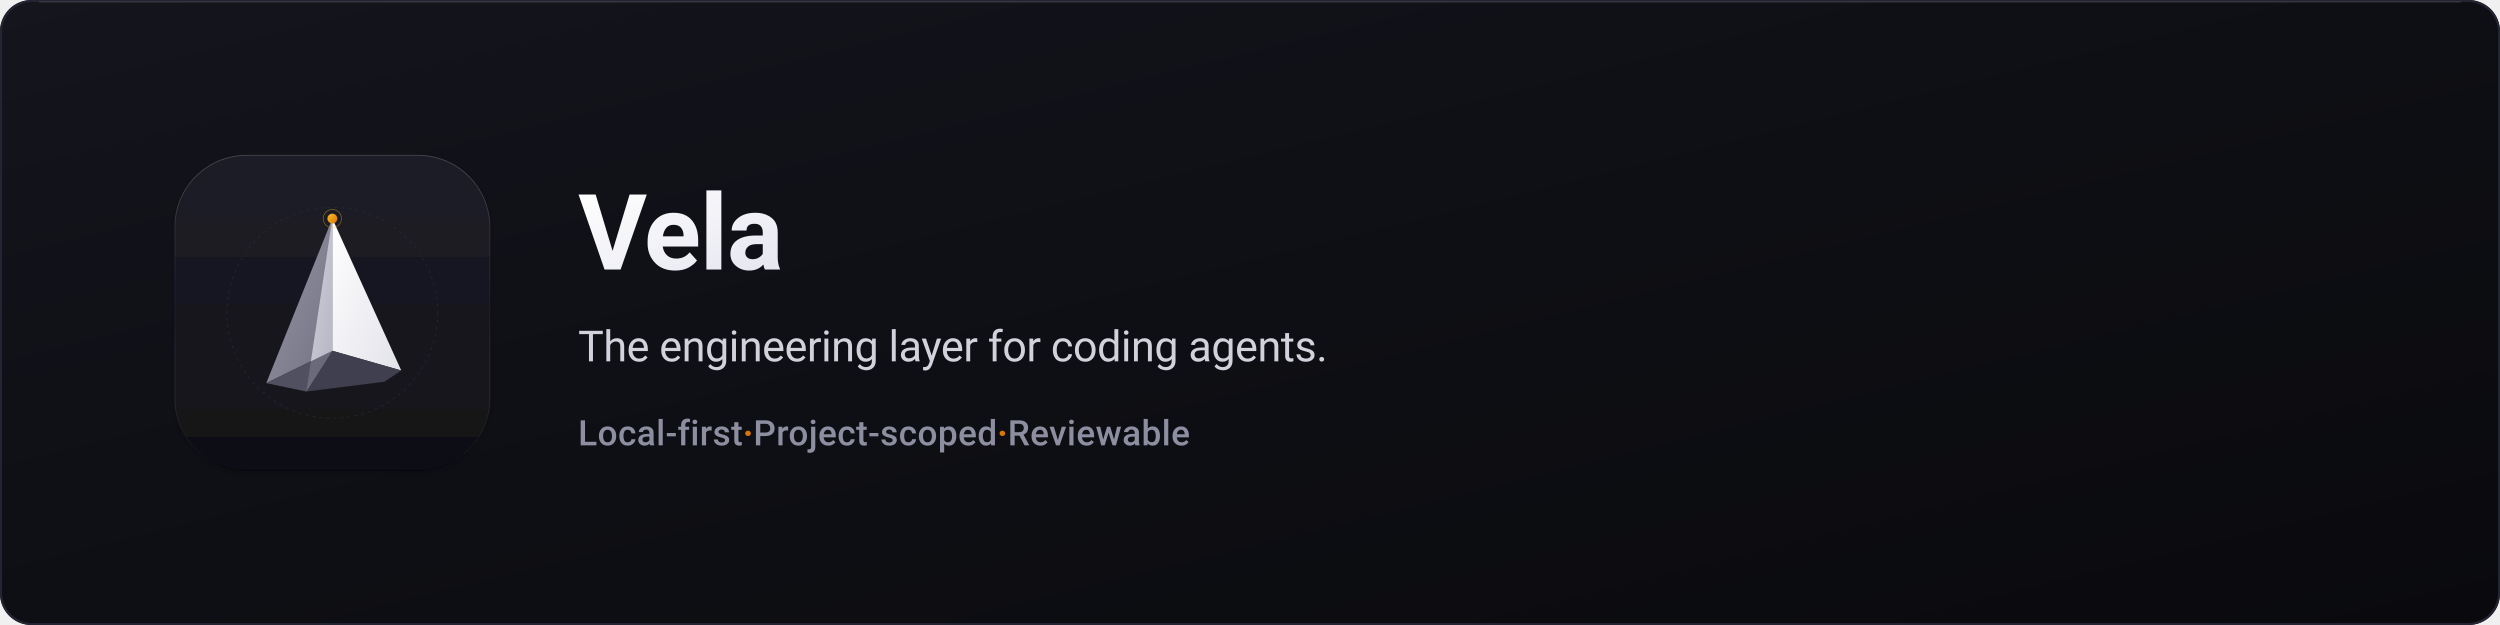
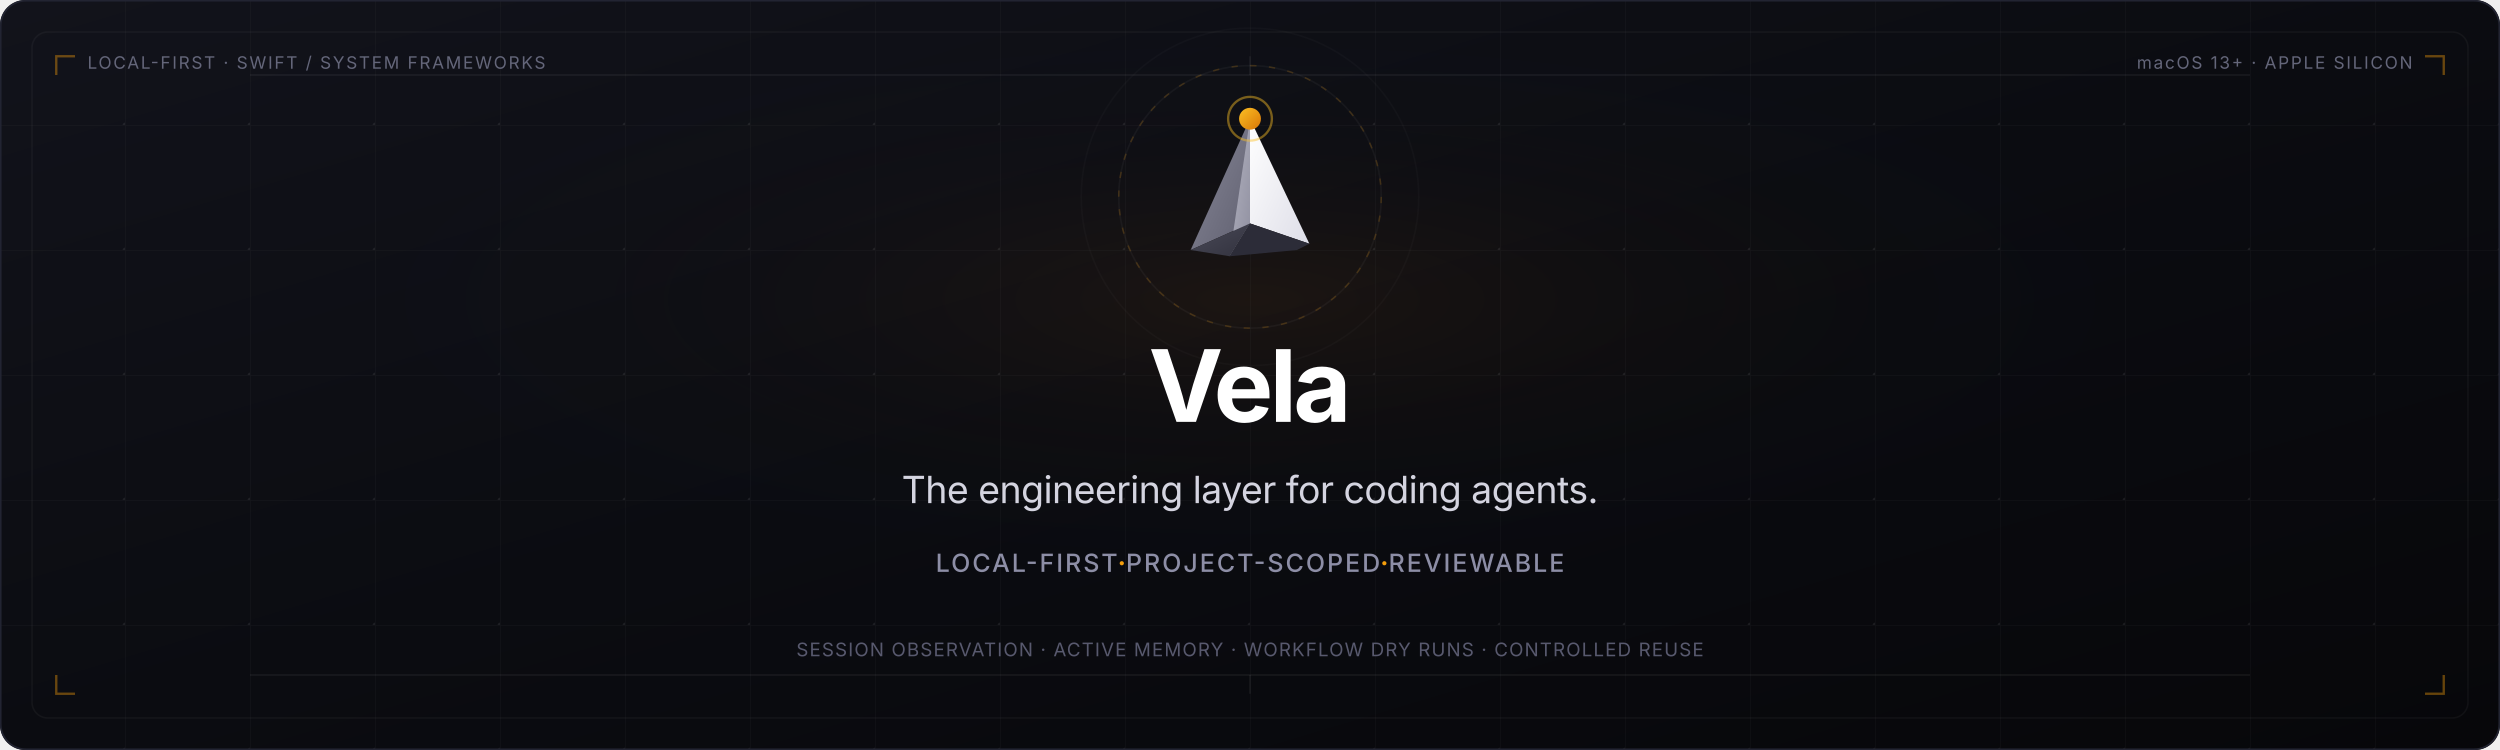
- <svg xmlns="http://www.w3.org/2000/svg" viewBox="0 0 1280 320" width="1280" height="320" role="img" aria-labelledby="banner-title banner-desc">
+ <svg xmlns="http://www.w3.org/2000/svg" viewBox="0 0 1600 480" width="1600" height="480" role="img" aria-labelledby="banner-title banner-desc">
  <defs>
-     <linearGradient id="banner-bg" x1="0%" y1="0%" x2="100%" y2="100%">
-       <stop offset="0%" stop-color="#14151d" />
-       <stop offset="50%" stop-color="#0e0f14" />
-       <stop offset="100%" stop-color="#0a0a0e" />
+     <linearGradient id="bg-grad" x1="0%" y1="0%" x2="100%" y2="100%">
+       <stop offset="0%" stop-color="#12131b" />
+       <stop offset="50%" stop-color="#0b0c11" />
+       <stop offset="100%" stop-color="#07070a" />
    </linearGradient>
-     <filter id="icon-shadow" x="-20%" y="-20%" width="140%" height="140%" filterUnits="objectBoundingBox">
-       <feDropShadow dx="0" dy="20" stdDeviation="24" flood-color="#000000" flood-opacity="0.50" />
-       <feDropShadow dx="0" dy="6" stdDeviation="10" flood-color="#000000" flood-opacity="0.25" />
-     </filter>
-     <linearGradient id="bg-grad" x1="0%" y1="0%" x2="0%" y2="100%">
-       <stop offset="0%" stop-color="#1e1e28" />
-       <stop offset="100%" stop-color="#101016" />
+     <radialGradient id="center-glow" cx="50%" cy="40%" r="45%">
+       <stop offset="0%" stop-color="#d97706" stop-opacity="0.08" />
+       <stop offset="60%" stop-color="#1a1c29" stop-opacity="0.03" />
+       <stop offset="100%" stop-color="#000000" stop-opacity="0" />
+     </radialGradient>
+     <linearGradient id="sail-right-main" x1="0%" y1="0%" x2="100%" y2="100%">
+       <stop offset="0%" stop-color="#ffffff" />
+       <stop offset="100%" stop-color="#dedee8" />
    </linearGradient>
-     <linearGradient id="rim-grad" x1="0%" y1="0%" x2="0%" y2="100%">
-       <stop offset="0%" stop-color="#ffffff" stop-opacity="0.20" />
-       <stop offset="50%" stop-color="#ffffff" stop-opacity="0.05" />
-       <stop offset="100%" stop-color="#000000" stop-opacity="0.40" />
+     <linearGradient id="sail-left-jib" x1="0%" y1="0%" x2="100%" y2="100%">
+       <stop offset="0%" stop-color="#888898" />
+       <stop offset="100%" stop-color="#606070" />
    </linearGradient>
-     <linearGradient id="sail-primary" x1="0%" y1="0%" x2="100%" y2="100%">
-       <stop offset="0%" stop-color="#ffffff" />
-       <stop offset="100%" stop-color="#e2e2ea" />
+     <linearGradient id="sail-center-shadow" x1="0%" y1="0%" x2="100%" y2="100%">
+       <stop offset="0%" stop-color="#b4b4c2" />
+       <stop offset="100%" stop-color="#9090a0" />
    </linearGradient>
-     <linearGradient id="sail-secondary" x1="0%" y1="0%" x2="100%" y2="100%">
-       <stop offset="0%" stop-color="#d4d4de" />
-       <stop offset="100%" stop-color="#b4b4c2" />
-     </linearGradient>
-     <linearGradient id="jib-primary" x1="0%" y1="0%" x2="100%" y2="100%">
-       <stop offset="0%" stop-color="#9696a8" />
-       <stop offset="100%" stop-color="#727282" />
+     <linearGradient id="sail-keel" x1="0%" y1="0%" x2="100%" y2="100%">
+       <stop offset="0%" stop-color="#4a4a58" />
+       <stop offset="100%" stop-color="#32323e" />
    </linearGradient>
    <linearGradient id="accent-amber" x1="0%" y1="0%" x2="100%" y2="100%">
      <stop offset="0%" stop-color="#fbbf24" />
      <stop offset="100%" stop-color="#d97706" />
    </linearGradient>
-     <linearGradient id="wordmark-grad" x1="0%" y1="0%" x2="100%" y2="100%">
-       <stop offset="0%" stop-color="#ffffff" />
-       <stop offset="100%" stop-color="#e6e6f0" />
-     </linearGradient>
+     <pattern id="tech-grid" width="80" height="80" patternUnits="userSpaceOnUse">
+       <path d="M 80 0 L 0 0 0 80" fill="none" stroke="#ffffff" stroke-width="1" stroke-opacity="0.035" />
+       <circle cx="80" cy="80" r="1.5" fill="#ffffff" fill-opacity="0.08" />
+     </pattern>
  </defs>
-   <rect width="1280" height="320" rx="16" fill="url(#banner-bg)" />
-   <rect x="0.5" y="0.5" width="1279" height="319" rx="16" fill="none" stroke="#242533" stroke-width="1" />
-   <line x1="20" y1="1" x2="1260" y2="1" stroke="#ffffff" stroke-opacity="0.08" stroke-width="1" />
-   <g id="app-icon-tile" transform="translate(78, 68) scale(0.18)">
-     <rect x="64" y="64" width="896" height="896" rx="204" ry="204" fill="url(#bg-grad)" filter="url(#icon-shadow)" />
-     <rect x="64" y="64" width="896" height="896" rx="204" ry="204" fill="none" stroke="url(#rim-grad)" stroke-width="2.5" />
-     <circle cx="512" cy="512" r="300" fill="none" stroke="#2e2e3e" stroke-width="2" stroke-dasharray="8 12" opacity="0.75" />
-     <g id="vela-mark" transform="translate(0, 8)">
-       <polygon points="512,236 324,704 512,612" fill="url(#jib-primary)" />
-       <polygon points="512,236 512,612 438,728" fill="url(#sail-secondary)" />
-       <polygon points="512,236 708,668 512,612" fill="url(#sail-primary)" />
-       <polygon points="324,704 438,728 512,612" fill="#5a5a6c" opacity="0.85" />
-       <polygon points="512,612 438,728 660,700 708,668" fill="#444454" opacity="0.9" />
-       <circle cx="512" cy="236" r="14" fill="url(#accent-amber)" />
-       <circle cx="512" cy="236" r="26" fill="none" stroke="#fbbf24" stroke-width="2" opacity="0.45" />
+   <rect width="1600" height="480" rx="16" fill="url(#bg-grad)" />
+   <rect width="1600" height="480" rx="16" fill="url(#center-glow)" />
+   <rect width="1600" height="480" rx="16" fill="url(#tech-grid)" />
+   <rect x="0.5" y="0.5" width="1599" height="479" rx="16" fill="none" stroke="#222432" stroke-width="1" />
+   <rect x="20.5" y="20.5" width="1559" height="439" rx="10" fill="none" stroke="#ffffff" stroke-opacity="0.04" stroke-width="1" />
+   <g stroke="#f59e0b" stroke-width="1.5" stroke-opacity="0.4" fill="none">
+     <path d="M 36 48 L 36 36 L 48 36" />
+     <path d="M 1564 48 L 1564 36 L 1552 36" />
+     <path d="M 36 432 L 36 444 L 48 444" />
+     <path d="M 1564 432 L 1564 444 L 1552 444" />
+   </g>
+   <g stroke="#ffffff" stroke-opacity="0.06" stroke-width="1">
+     <line x1="160" y1="48" x2="1440" y2="48" />
+     <line x1="160" y1="432" x2="1440" y2="432" />
+     <line x1="800" y1="36" x2="800" y2="48" />
+     <line x1="800" y1="432" x2="800" y2="444" />
+   </g>
+   <text x="56" y="44" font-family="-apple-system, BlinkMacSystemFont, 'SF Mono', Menlo, Consolas, monospace" font-size="11" fill="#64667a" letter-spacing="0.1em">LOCAL-FIRST · SWIFT / SYSTEM FRAMEWORKS</text>
+   <text x="1544" y="44" text-anchor="end" font-family="-apple-system, BlinkMacSystemFont, 'SF Mono', Menlo, Consolas, monospace" font-size="11" fill="#64667a" letter-spacing="0.1em">macOS 13+ · APPLE SILICON</text>
+   <g id="sail-symbol" transform="translate(800, 126)">
+     <circle cx="0" cy="0" r="84" fill="none" stroke="#ffffff" stroke-opacity="0.04" stroke-width="1" />
+     <circle cx="0" cy="0" r="84" fill="none" stroke="#f59e0b" stroke-opacity="0.18" stroke-width="1" stroke-dasharray="4 8" />
+     <circle cx="0" cy="0" r="108" fill="none" stroke="#ffffff" stroke-opacity="0.02" stroke-width="1" />
+     <g id="sail-facets">
+       <polygon points="0,-50 -38,34 0,17" fill="url(#sail-left-jib)" />
+       <polygon points="0,-50 0,17 -13,38" fill="url(#sail-center-shadow)" />
+       <polygon points="0,-50 38,30 0,17" fill="url(#sail-right-main)" />
+       <polygon points="-38,34 -13,38 0,17" fill="url(#sail-keel)" />
+       <polygon points="0,17 -13,38 30,34 38,30" fill="#2c2c38" />
+       <circle cx="0" cy="-50" r="7" fill="url(#accent-amber)" />
+       <circle cx="0" cy="-50" r="14" fill="none" stroke="#fbbf24" stroke-width="1.5" stroke-opacity="0.45" />
    </g>
  </g>
-   <g id="brand-text">
-     <text x="296" y="138" font-family="-apple-system, BlinkMacSystemFont, 'SF Pro Display', 'Segoe UI', Roboto, Helvetica, Arial, sans-serif" font-size="54" font-weight="700" letter-spacing="-0.5" fill="url(#wordmark-grad)">Vela</text>
-     <text x="296" y="185" font-family="-apple-system, BlinkMacSystemFont, 'SF Pro Text', 'SF Pro Display', 'Segoe UI', Roboto, Helvetica, Arial, sans-serif" font-size="22" font-weight="400" letter-spacing="-0.2" fill="#d2d2dc">The engineering layer for coding agents.</text>
-     <text x="296" y="228" font-family="-apple-system, BlinkMacSystemFont, 'SF Pro Text', 'SF Pro Display', 'Segoe UI', Roboto, Helvetica, Arial, sans-serif" font-size="18" font-weight="500" letter-spacing="0.2" fill="#8d8ea0">Local-first<tspan fill="#d97706" font-weight="600"> · </tspan>Project-scoped<tspan fill="#d97706" font-weight="600"> · </tspan>Reviewable</text>
-   </g>
+   <text x="800" y="270" text-anchor="middle" font-family="-apple-system, BlinkMacSystemFont, 'Space Grotesk', 'SF Pro Display', 'Inter', 'Segoe UI', sans-serif" font-size="64" font-weight="700" letter-spacing="-0.035em" fill="#ffffff">Vela</text>
+   <text x="800" y="322" text-anchor="middle" font-family="-apple-system, BlinkMacSystemFont, 'Inter', 'SF Pro Text', 'Segoe UI', sans-serif" font-size="24" font-weight="400" letter-spacing="-0.015em" fill="#d4d4e0">The engineering layer for coding agents.</text>
+   <text x="800" y="366" text-anchor="middle" font-family="-apple-system, BlinkMacSystemFont, 'Inter', 'SF Pro Text', 'Segoe UI', sans-serif" font-size="16" font-weight="500" letter-spacing="0.08em" fill="#8d8ea6">
+     LOCAL-FIRST<tspan fill="#f59e0b" font-weight="700">  ·  </tspan>PROJECT-SCOPED<tspan fill="#f59e0b" font-weight="700">  ·  </tspan>REVIEWABLE
+   </text>
+   <text x="800" y="420" text-anchor="middle" font-family="-apple-system, BlinkMacSystemFont, 'SF Mono', Menlo, Consolas, monospace" font-size="12" fill="#58596e" letter-spacing="0.06em">
+     SESSION OBSERVATION · ACTIVE MEMORY · WORKFLOW DRY RUNS · CONTROLLED REUSE
+   </text>
</svg>
